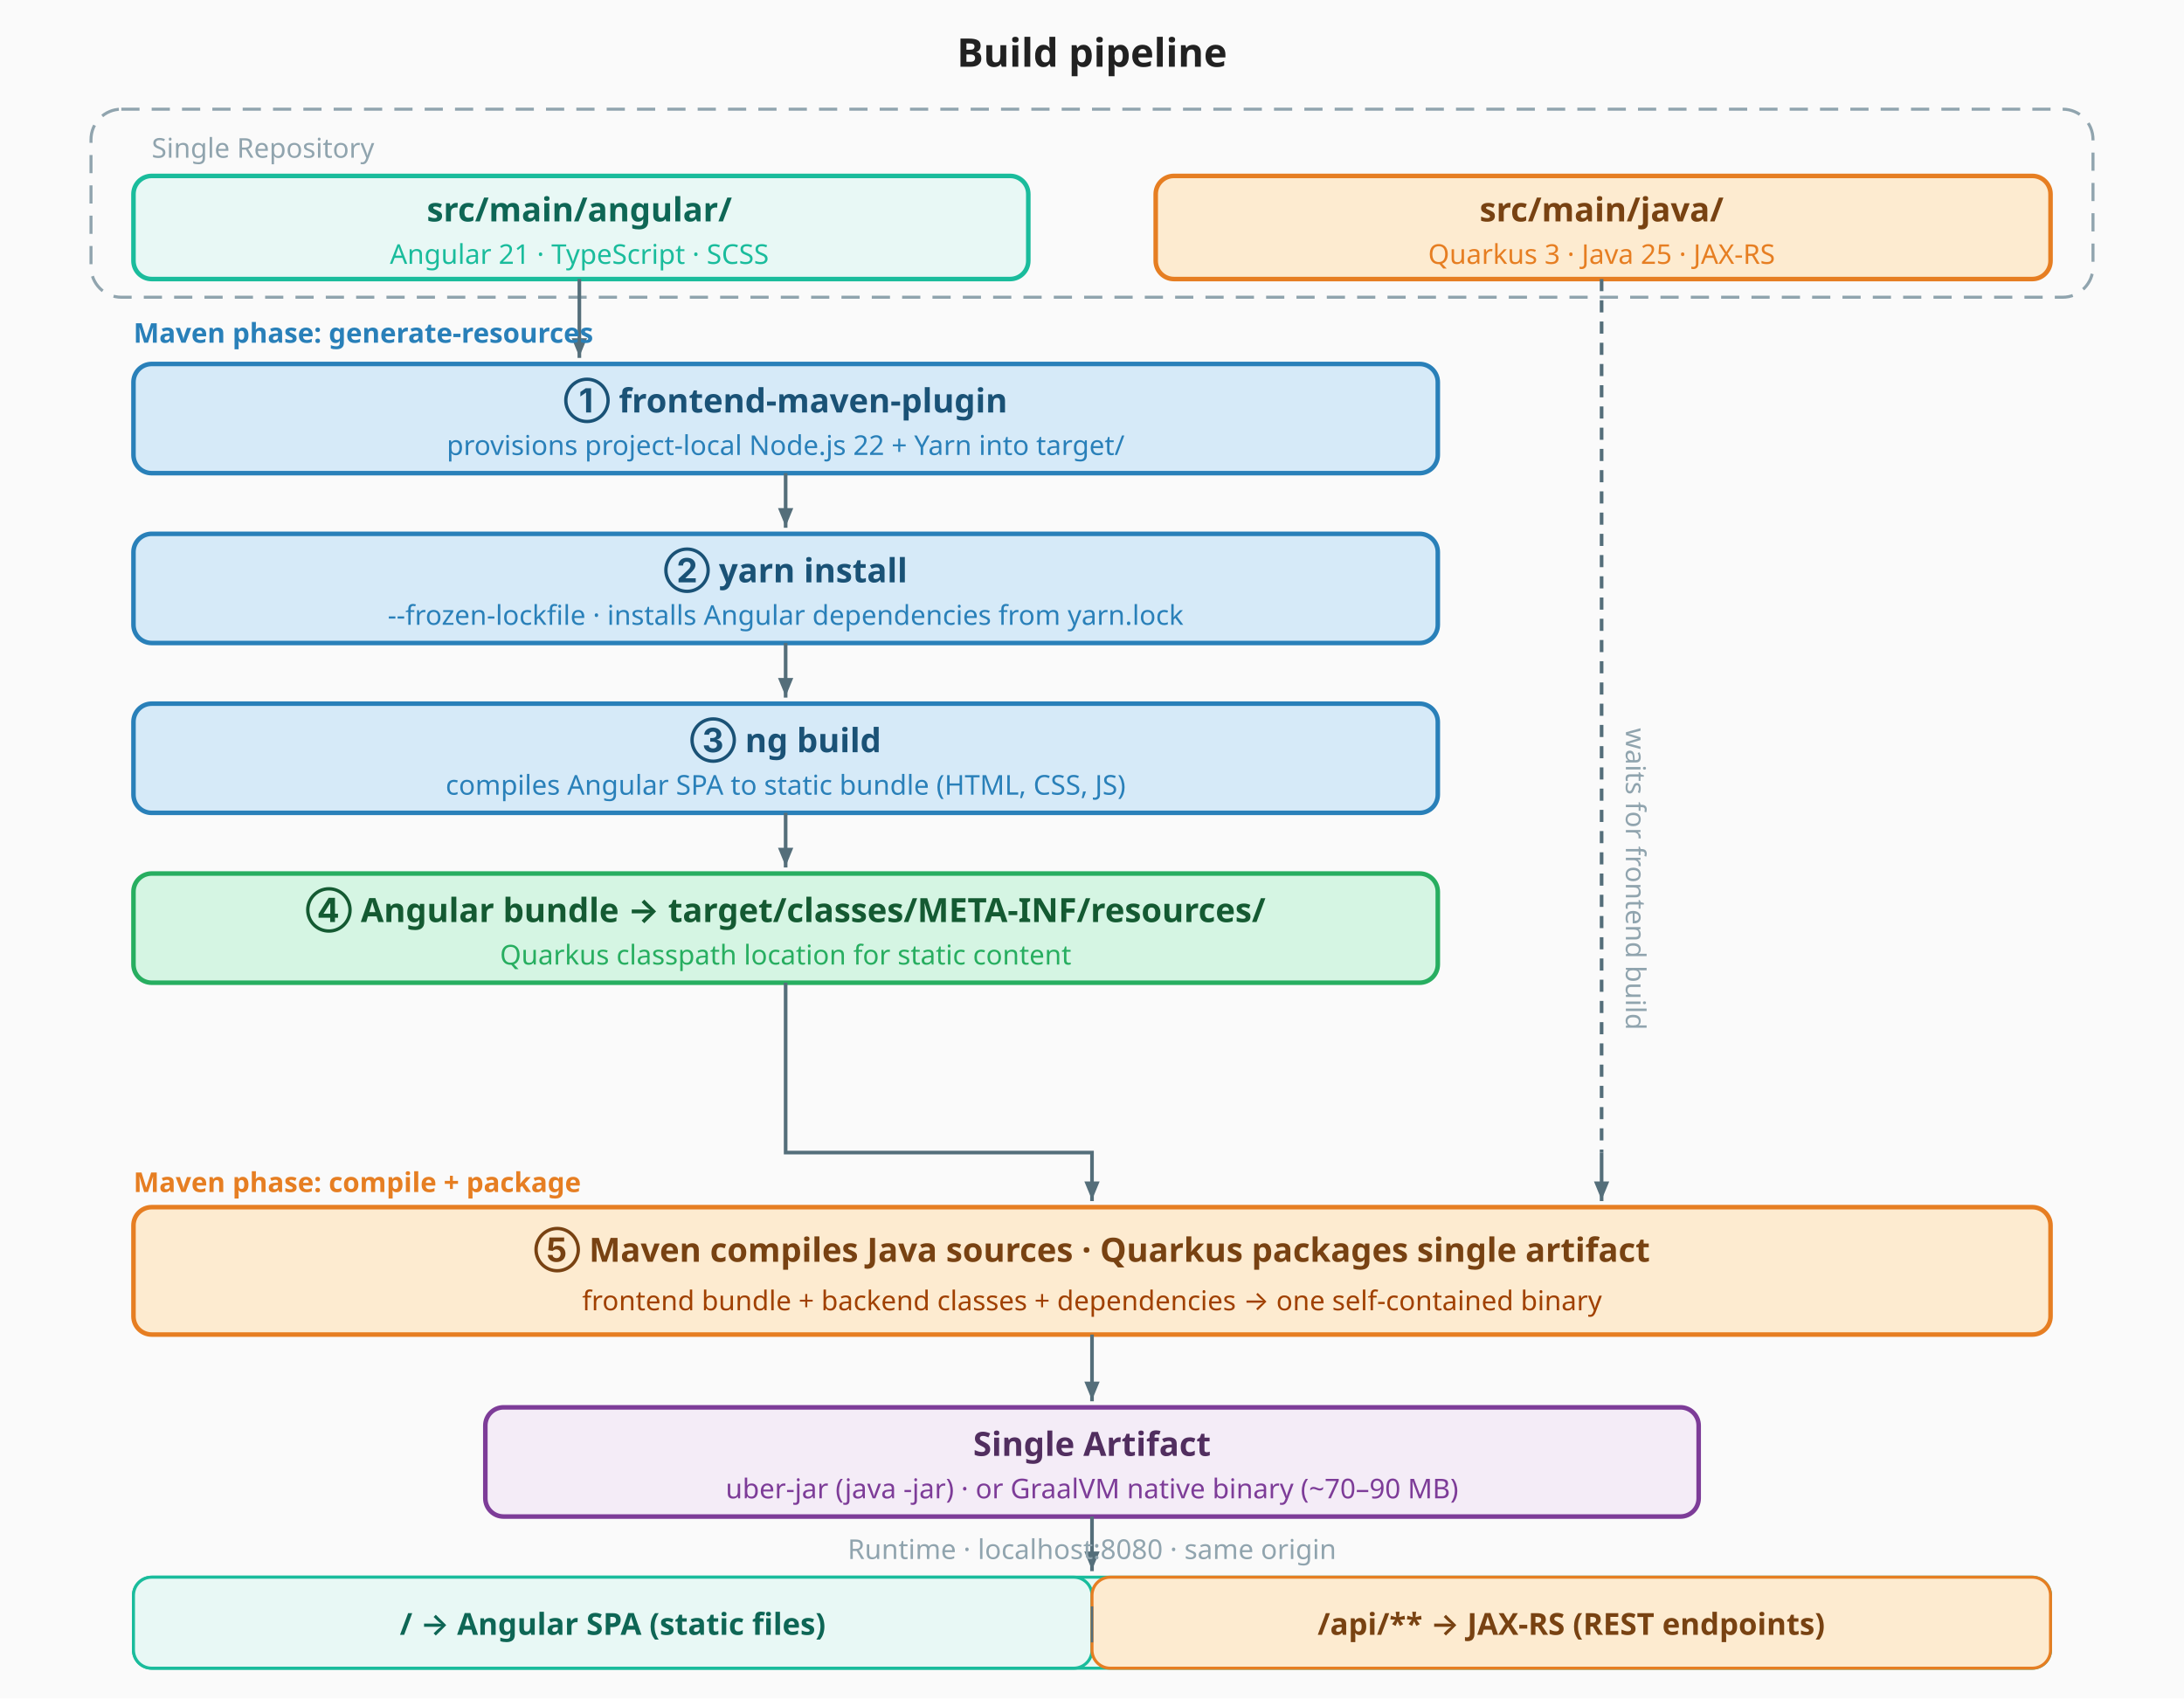
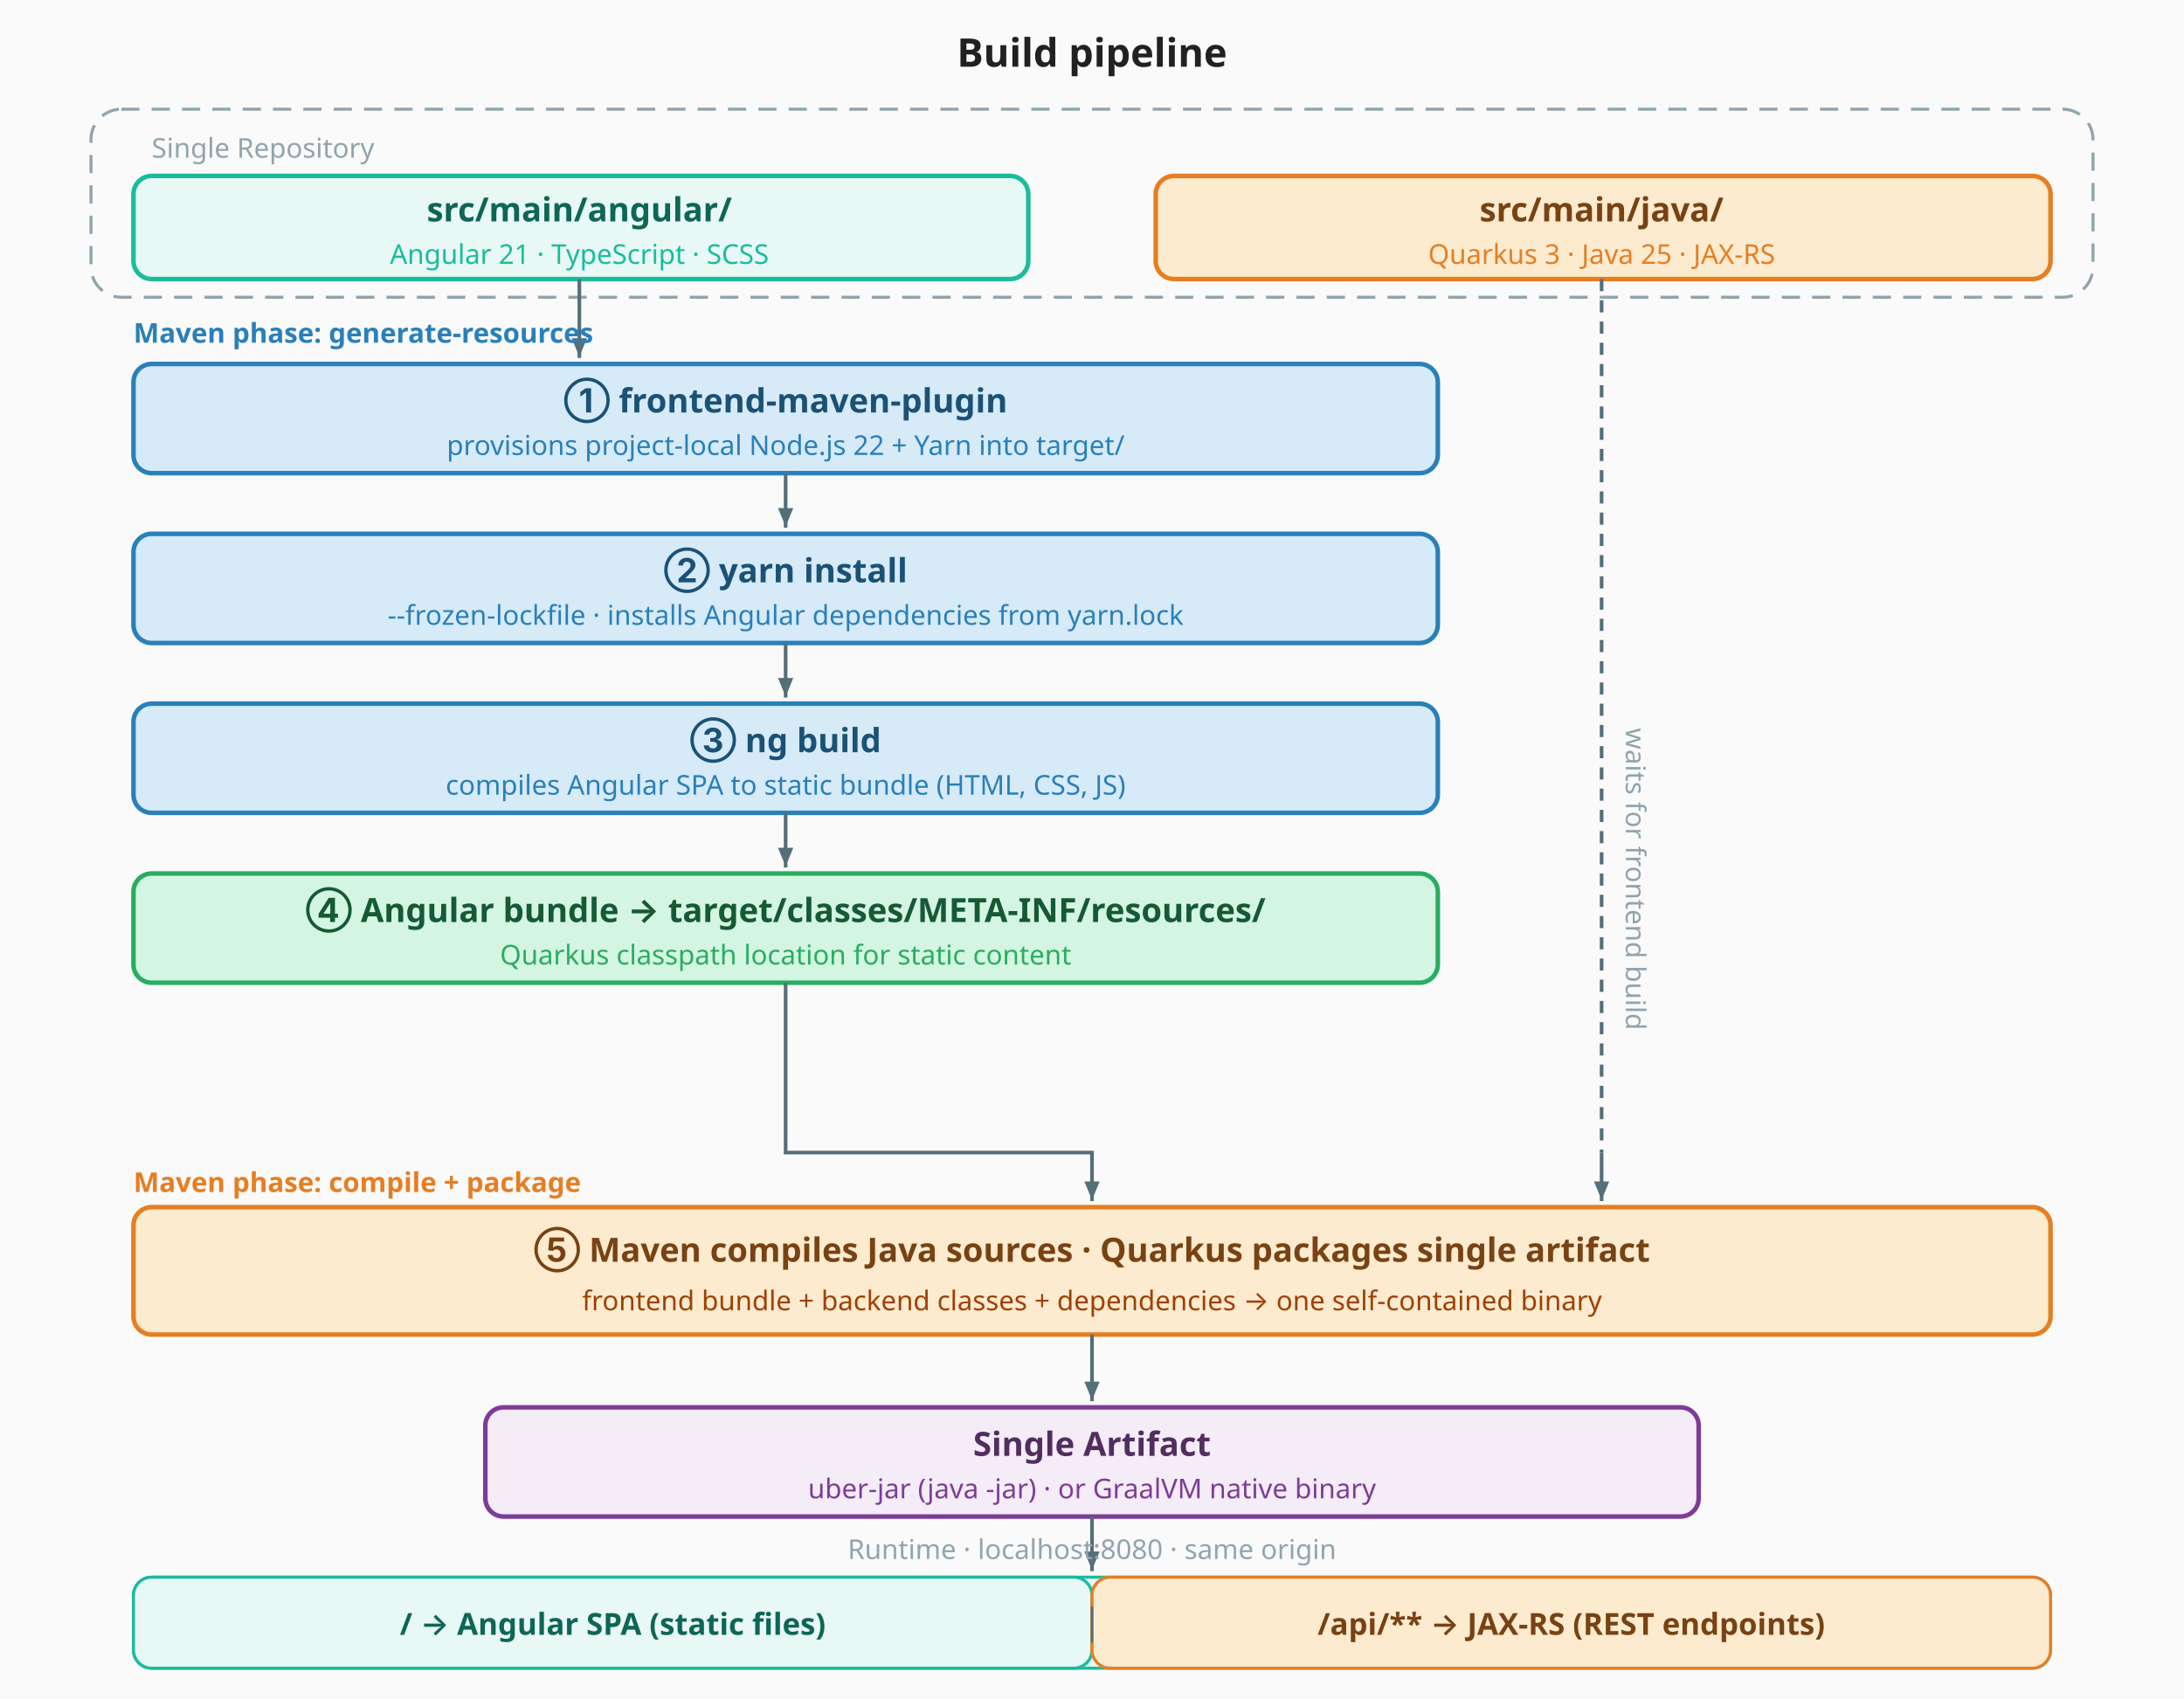
<svg xmlns="http://www.w3.org/2000/svg" viewBox="0 0 720 560" width="720" height="560" font-family="Segoe UI, system-ui, -apple-system, sans-serif" font-size="12">
  <defs>
    <marker id="arr" viewBox="0 0 10 10" refX="9" refY="5" markerWidth="6" markerHeight="6" orient="auto-start-reverse">
      <path d="M0 1.5 L8.5 5 L0 8.5 z" fill="#546E7A" />
    </marker>
  </defs>
  <rect width="720" height="560" fill="#FAFAFA" />
  <text x="360" y="22" text-anchor="middle" font-size="13" font-weight="700" fill="#212121">Build pipeline</text>
  <rect x="30" y="36" width="660" height="62" rx="10" fill="none" stroke="#90A4AE" stroke-width="1" stroke-dasharray="6 4" />
  <text x="50" y="52" font-size="9" fill="#90A4AE">Single Repository</text>
  <rect x="44" y="58" width="295" height="34" rx="6" fill="#E8F8F5" stroke="#1ABC9C" stroke-width="1.5" />
  <text x="191" y="73" text-anchor="middle" font-size="11" font-weight="700" fill="#0E6655">src/main/angular/</text>
  <text x="191" y="87" text-anchor="middle" font-size="9" fill="#1ABC9C">Angular 21 · TypeScript · SCSS</text>
  <rect x="381" y="58" width="295" height="34" rx="6" fill="#FDEBD0" stroke="#E67E22" stroke-width="1.5" />
  <text x="528" y="73" text-anchor="middle" font-size="11" font-weight="700" fill="#784212">src/main/java/</text>
  <text x="528" y="87" text-anchor="middle" font-size="9" fill="#E67E22">Quarkus 3 · Java 25 · JAX-RS</text>
  <line x1="191" y1="92" x2="191" y2="118" stroke="#546E7A" stroke-width="1.2" marker-end="url(#arr)" />
  <line x1="528" y1="92" x2="528" y2="380" stroke="#546E7A" stroke-width="1.2" stroke-dasharray="4 3" />
  <line x1="528" y1="380" x2="528" y2="396" stroke="#546E7A" stroke-width="1.2" marker-end="url(#arr)" />
  <text x="536" y="240" font-size="9" fill="#90A4AE" transform="rotate(90 536 240)">waits for frontend build</text>
  <text x="44" y="113" font-size="9" fill="#2980B9" font-weight="600">Maven phase: generate-resources</text>
  <rect x="44" y="120" width="430" height="36" rx="6" fill="#D6EAF8" stroke="#2980B9" stroke-width="1.5" />
  <text x="259" y="136" text-anchor="middle" font-size="11" font-weight="700" fill="#1A5276">
        ① frontend-maven-plugin
    </text>
  <text x="259" y="150" text-anchor="middle" font-size="9" fill="#2980B9">
        provisions project-local Node.js 22 + Yarn into target/
    </text>
  <line x1="259" y1="156" x2="259" y2="174" stroke="#546E7A" stroke-width="1.2" marker-end="url(#arr)" />
  <rect x="44" y="176" width="430" height="36" rx="6" fill="#D6EAF8" stroke="#2980B9" stroke-width="1.5" />
  <text x="259" y="192" text-anchor="middle" font-size="11" font-weight="700" fill="#1A5276">
        ② yarn install
    </text>
  <text x="259" y="206" text-anchor="middle" font-size="9" fill="#2980B9">
        --frozen-lockfile · installs Angular dependencies from yarn.lock
    </text>
  <line x1="259" y1="212" x2="259" y2="230" stroke="#546E7A" stroke-width="1.2" marker-end="url(#arr)" />
  <rect x="44" y="232" width="430" height="36" rx="6" fill="#D6EAF8" stroke="#2980B9" stroke-width="1.5" />
  <text x="259" y="248" text-anchor="middle" font-size="11" font-weight="700" fill="#1A5276">
        ③ ng build
    </text>
  <text x="259" y="262" text-anchor="middle" font-size="9" fill="#2980B9">
        compiles Angular SPA to static bundle (HTML, CSS, JS)
    </text>
  <line x1="259" y1="268" x2="259" y2="286" stroke="#546E7A" stroke-width="1.2" marker-end="url(#arr)" />
  <rect x="44" y="288" width="430" height="36" rx="6" fill="#D5F5E3" stroke="#27AE60" stroke-width="1.5" />
  <text x="259" y="304" text-anchor="middle" font-size="11" font-weight="700" fill="#145A32">
        ④ Angular bundle → target/classes/META-INF/resources/
    </text>
  <text x="259" y="318" text-anchor="middle" font-size="9" fill="#27AE60">
        Quarkus classpath location for static content
    </text>
  <path d="M 259 324 V 380 H 360 V 396" stroke="#546E7A" stroke-width="1.2" fill="none" marker-end="url(#arr)" />
  <text x="44" y="393" font-size="9" fill="#E67E22" font-weight="600">Maven phase: compile + package</text>
  <rect x="44" y="398" width="632" height="42" rx="6" fill="#FDEBD0" stroke="#E67E22" stroke-width="1.5" />
  <text x="360" y="416" text-anchor="middle" font-size="11" font-weight="700" fill="#784212">
        ⑤ Maven compiles Java sources · Quarkus packages single artifact
    </text>
  <text x="360" y="432" text-anchor="middle" font-size="9" fill="#A04000">
        frontend bundle + backend classes + dependencies → one self-contained binary
    </text>
  <line x1="360" y1="440" x2="360" y2="462" stroke="#546E7A" stroke-width="1.2" marker-end="url(#arr)" />
  <rect x="160" y="464" width="400" height="36" rx="6" fill="#F4ECF7" stroke="#7D3C98" stroke-width="1.5" />
  <text x="360" y="480" text-anchor="middle" font-size="11" font-weight="700" fill="#512E5F">
        Single Artifact
    </text>
  <text x="360" y="494" text-anchor="middle" font-size="9" fill="#7D3C98">
-         uber-jar (java -jar) · or GraalVM native binary (~70–90 MB)
+         uber-jar (java -jar) · or GraalVM native binary
    </text>
  <line x1="360" y1="500" x2="360" y2="518" stroke="#546E7A" stroke-width="1.2" marker-end="url(#arr)" />
  <rect x="44" y="520" width="632" height="30" rx="6" fill="#E8F8F5" stroke="#1ABC9C" stroke-width="1" />
  <rect x="44" y="520" width="316" height="30" rx="6" fill="#E8F8F5" stroke="#1ABC9C" stroke-width="1" />
  <rect x="360" y="520" width="316" height="30" rx="6" fill="#FDEBD0" stroke="#E67E22" stroke-width="1" />
  <text x="202" y="539" text-anchor="middle" font-size="10" font-weight="600" fill="#0E6655">
        / → Angular SPA (static files)
    </text>
  <text x="518" y="539" text-anchor="middle" font-size="10" font-weight="600" fill="#784212">
        /api/** → JAX-RS (REST endpoints)
    </text>
  <text x="360" y="539" text-anchor="middle" font-size="10" fill="#546E7A">│</text>
  <text x="360" y="514" text-anchor="middle" font-size="9" fill="#90A4AE">Runtime · localhost:8080 · same origin
    </text>
</svg>
